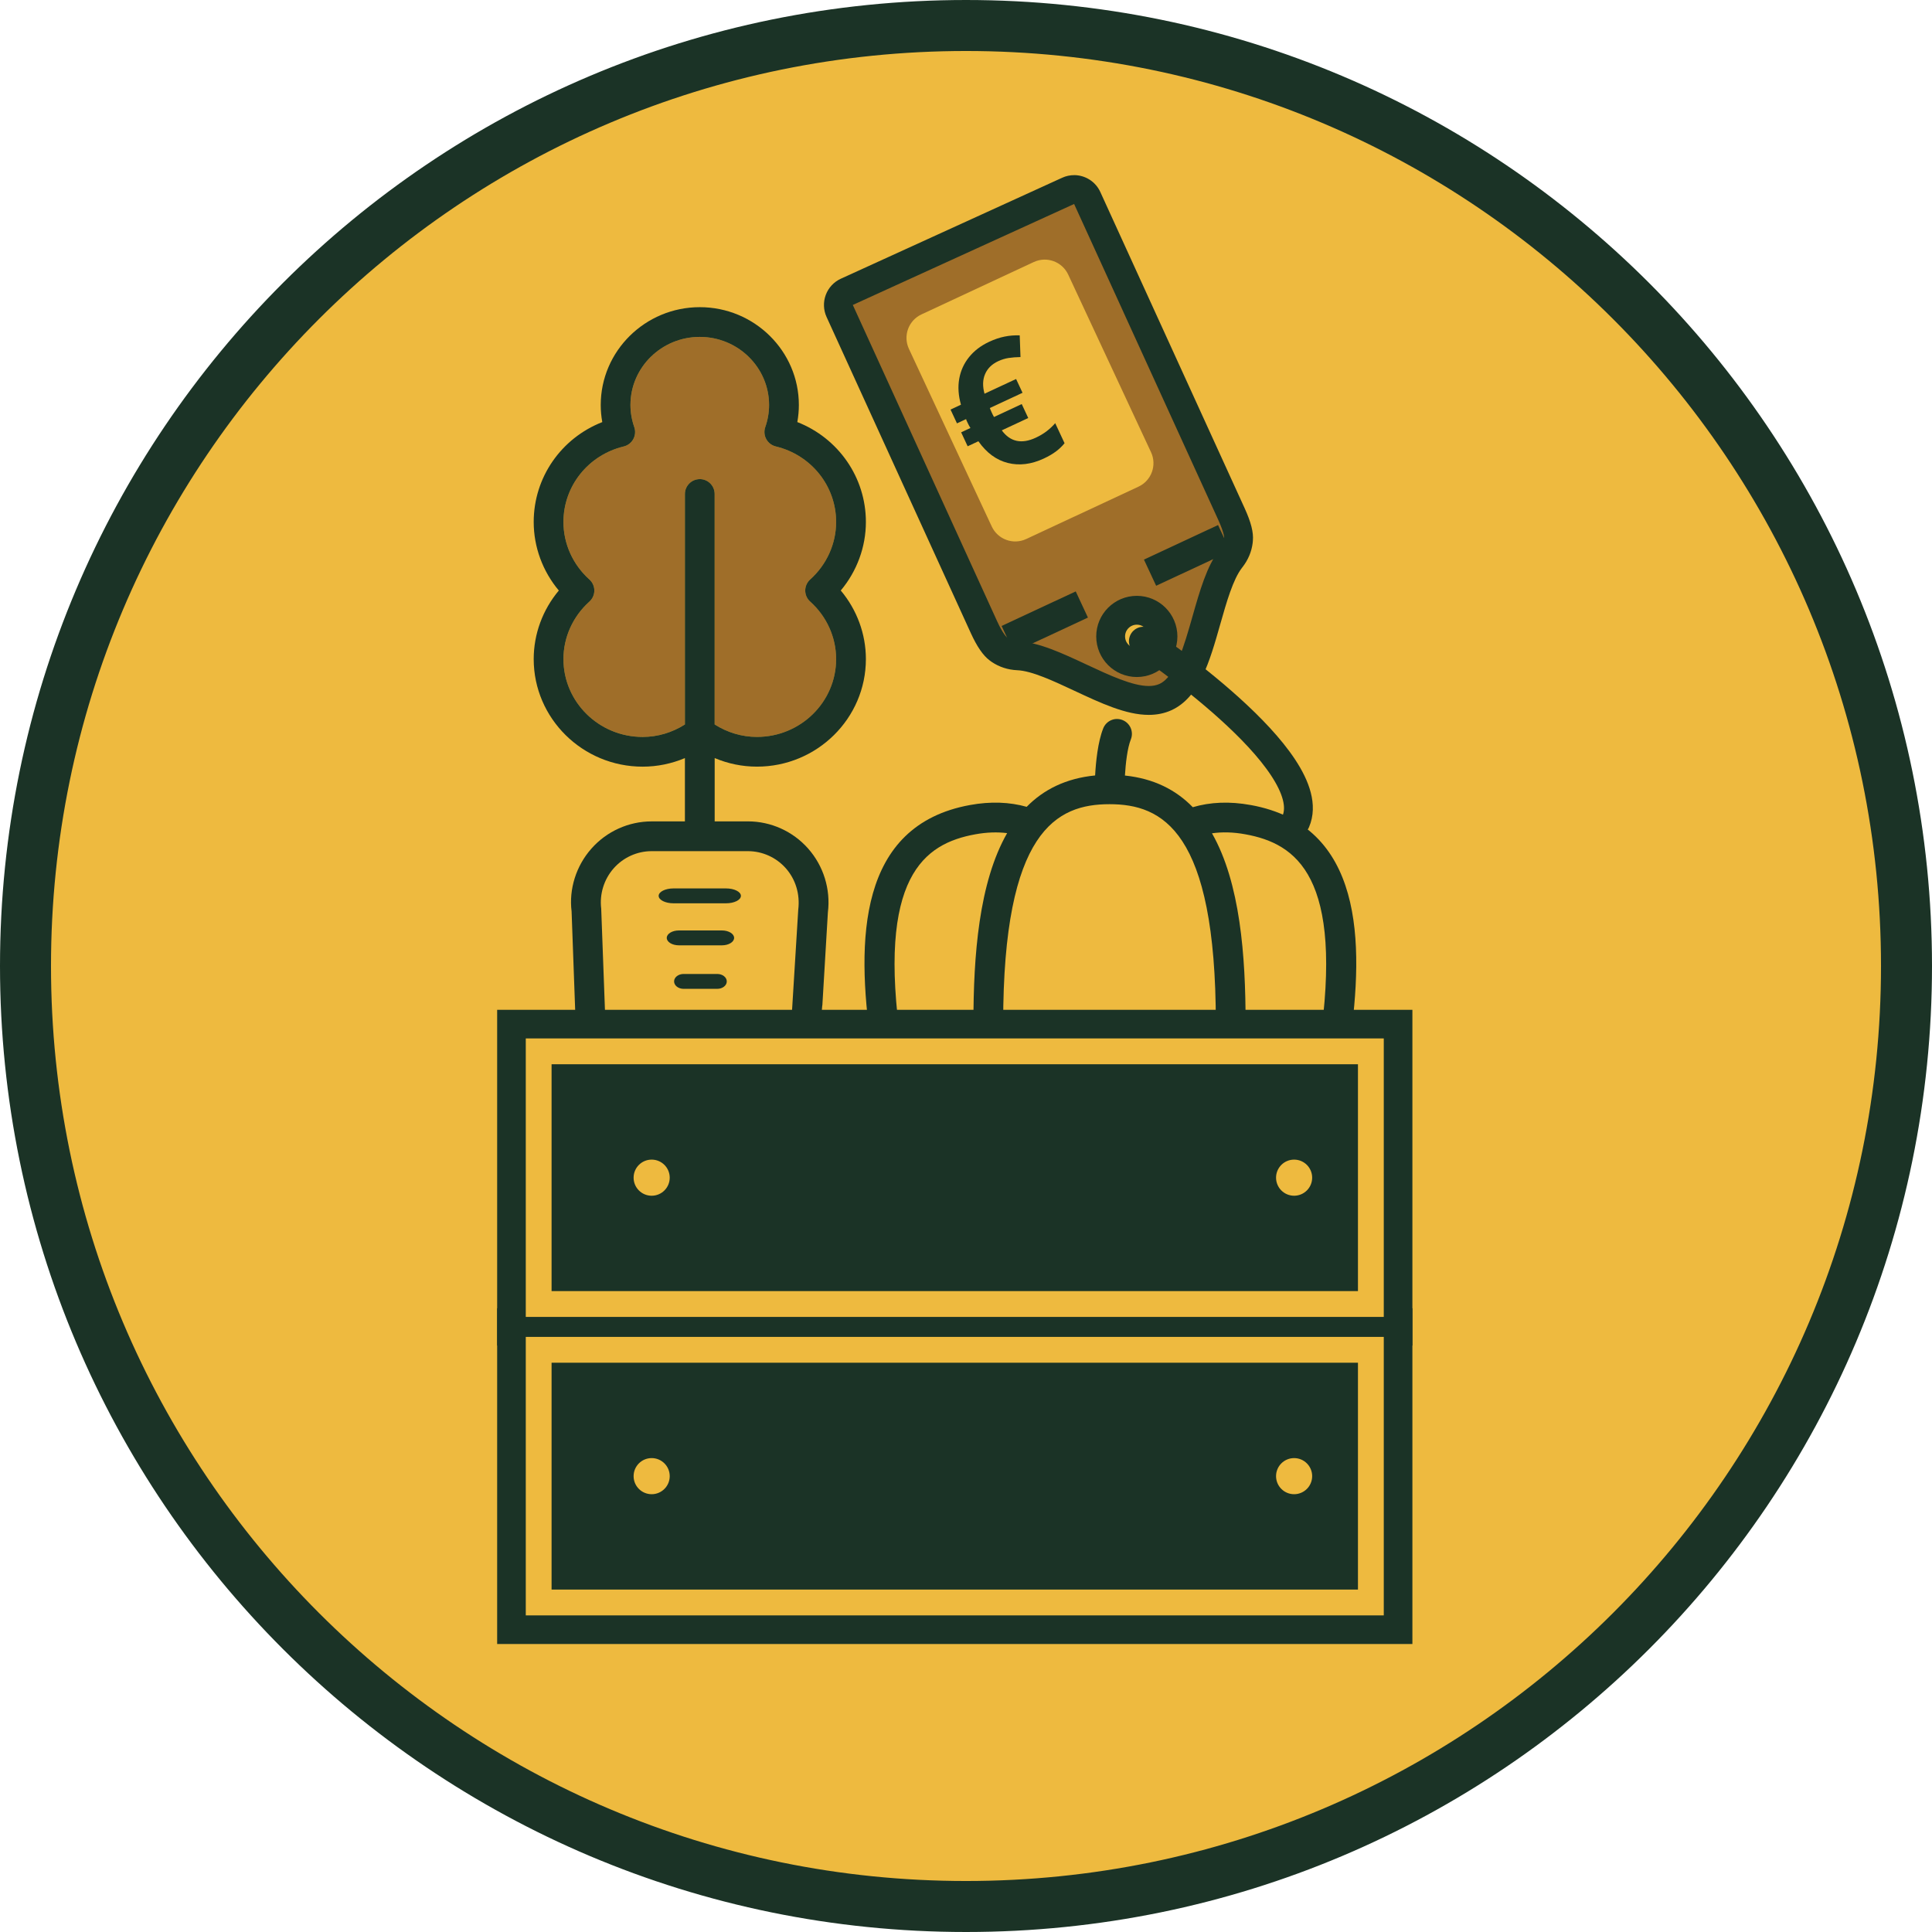
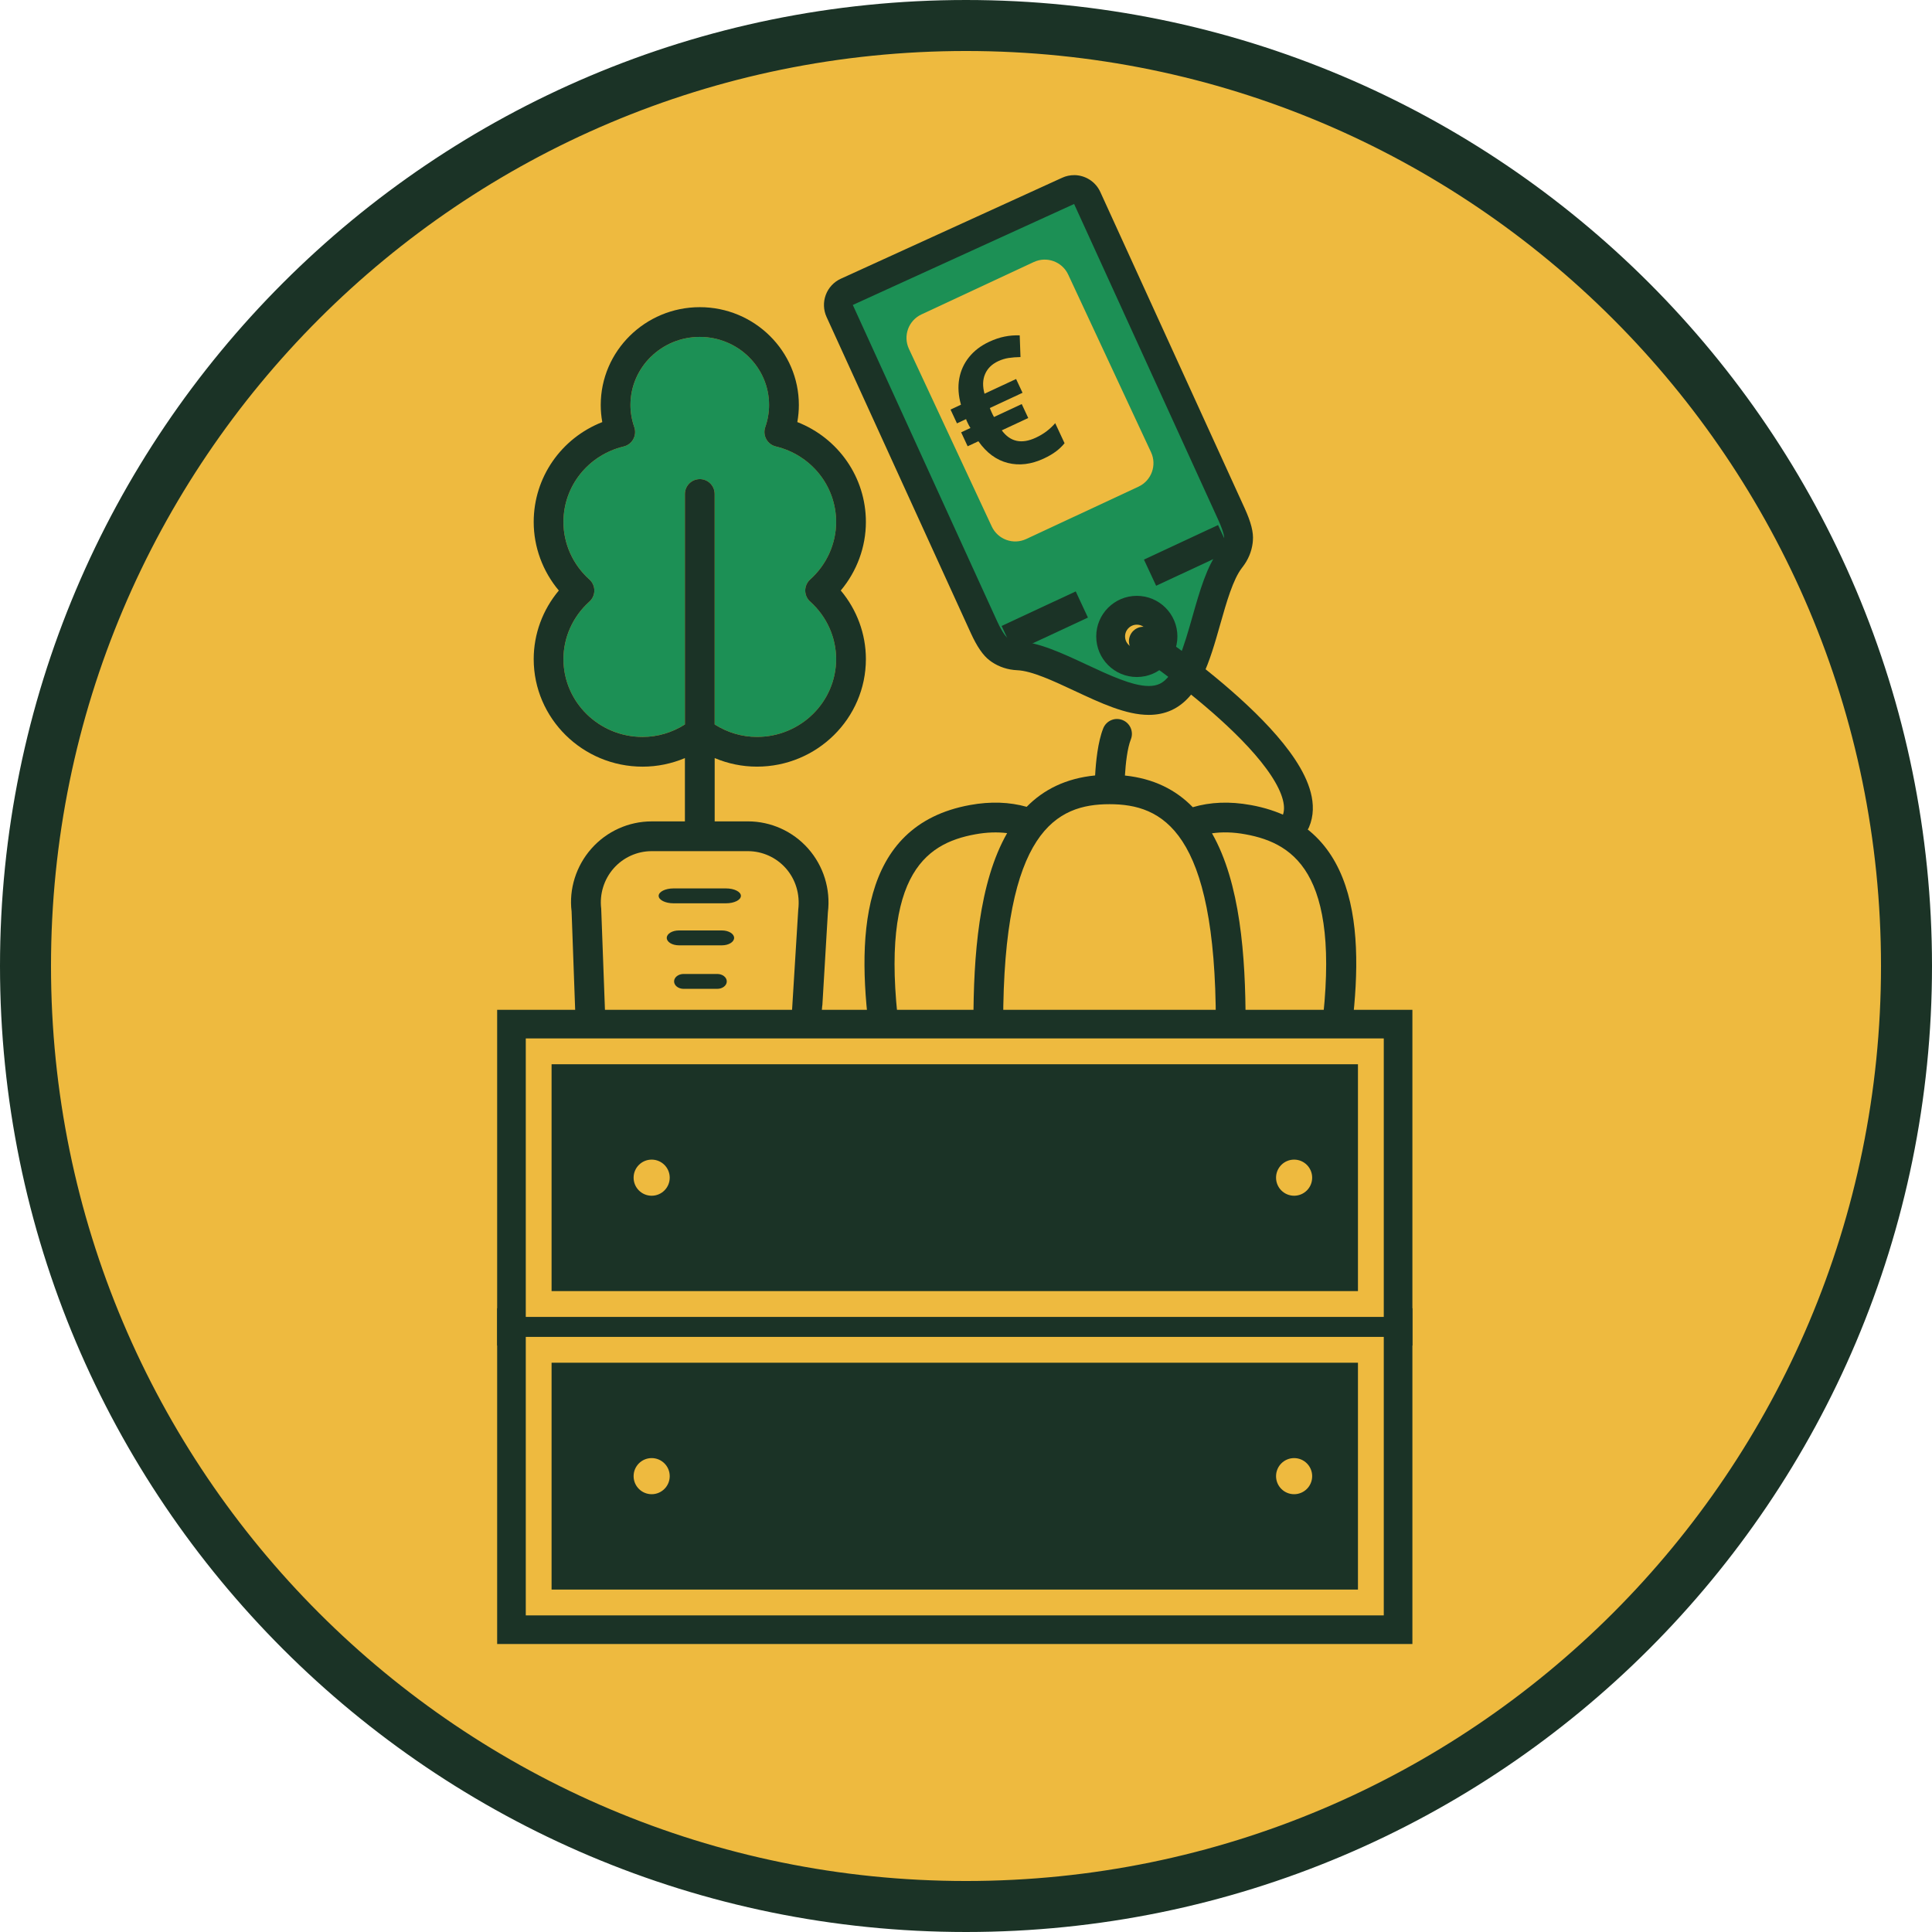
<svg xmlns="http://www.w3.org/2000/svg" width="924.4" height="924.4" id="Layer_1" data-name="Layer 1" viewBox="0 0 924.4 924.4">
  <defs>
    <style>
      .cls-1 {
        stroke-linecap: round;
        stroke-linejoin: round;
      }

      .cls-1, .cls-2 {
        fill: none;
      }

      .cls-1, .cls-2, .cls-3, .cls-4, .cls-5 {
        stroke: #1B3326;
      }

      .cls-1, .cls-4 {
        stroke-width: 13.8px;
      }

      .cls-6 {
        font-family: Vicky-Black, Vicky;
        font-size: 84.59px;
        font-weight: 800;
      }

      .cls-6, .cls-7 {
        fill: #1B3326;
      }

      .cls-2 {
        stroke-width: 13.81px;
      }

      .cls-2, .cls-3, .cls-4, .cls-5 {
        stroke-miterlimit: 10;
      }

      .cls-8 {
-         fill: #9F6E29;
+         fill: #1c9055;
      }

      .cls-9, .cls-3, .cls-4, .cls-5 {
        fill: #eeba3f;
      }

      .cls-3 {
        stroke-width: 27.39px;
      }

      .cls-5 {
        stroke-width: 24.4px;
      }
    </style>
  </defs>
  <path class="cls-5" d="M912.2,462.2c0,248.53-201.47,450-449.99,450S12.2,710.73,12.2,462.2,213.68,12.2,462.21,12.2s449.99,201.47,449.99,450Z" />
  <g>
    <g>
      <g>
        <g>
          <path class="cls-8" d="M549.66,335.14c-9.38,0-20.74-5.32-32.77-10.94-10.6-4.95-21.55-10.08-29.89-10.42-3.12-.13-6.08-1.08-8.58-2.77-.07-.05-.72-.52-.72-.52-1.53-1.15-3.9-3.83-6.92-10.45l-69.02-151.26c-.76-1.67-.83-3.56-.19-5.28.64-1.72,1.94-3.11,3.6-3.87l105.89-48.31c.93-.42,1.9-.62,2.86-.62,2.62,0,5.12,1.5,6.28,4.04l69.02,151.25c2.5,5.48,3.6,9.43,3.37,12.08,0,0-.07.81-.08.89-.36,2.91-1.55,5.72-3.45,8.13,0,0-.21.28-.25.34-5.1,6.54-8.38,18.06-11.55,29.21-4.69,16.51-9.12,32.09-19.66,36.9-2.32,1.06-5,1.6-7.95,1.6h0Z" />
          <path class="cls-7" d="M513.93,97.61l12.5,27.38,11.16,24.46s0,.02,0,.02h0s4.56,9.99,4.56,9.99l.6,1.31,40.2,88.09c3.01,6.61,2.77,8.61,2.77,8.61l-.06.65c-.21,1.67-.91,3.32-2.09,4.79l-.2.27c-5.93,7.61-9.34,19.6-12.75,31.58-4.12,14.5-8.25,29.01-15.88,32.49-1.48.67-3.19.98-5.08.98-7.84,0-18.85-5.15-29.85-10.29-11.4-5.33-22.81-10.66-32.53-11.07-1.87-.08-3.59-.64-5-1.59l-.52-.38s-1.78-1.33-4.7-7.73l-69.02-151.26,105.89-48.31M513.92,83.8c-1.92,0-3.86.4-5.72,1.25l-105.89,48.31c-3.33,1.52-5.92,4.3-7.2,7.73-1.28,3.43-1.15,7.23.37,10.56l69.02,151.26c2.95,6.46,5.88,10.73,8.98,13.05.05.04.11.08.16.12l.52.38c.13.09.26.19.39.28,3.56,2.4,7.76,3.76,12.17,3.94,6.94.29,17.26,5.11,27.24,9.78,12.74,5.96,24.78,11.59,35.69,11.59,3.94,0,7.58-.75,10.81-2.22,13.45-6.14,18.3-23.21,23.43-41.28,2.99-10.52,6.09-21.39,10.36-26.87.08-.1.16-.21.24-.32l.07-.09c2.63-3.38,4.29-7.34,4.8-11.46.02-.17.04-.34.05-.52l.05-.59c.36-3.97-.87-8.81-3.96-15.58l-40.2-88.09-.6-1.31-4.52-9.9s-.03-.07-.05-.11l-11.16-24.46-12.5-27.38c-2.32-5.08-7.33-8.08-12.57-8.08h0Z" />
        </g>
        <circle class="cls-4" cx="543.93" cy="304.51" r="12.52" />
        <g>
          <line class="cls-2" x1="585.72" y1="257.47" x2="550.26" y2="274.01" />
          <line class="cls-2" x1="517.62" y1="289.23" x2="482.16" y2="305.76" />
        </g>
        <rect class="cls-9" x="450.76" y="132.34" width="84.09" height="118.58" rx="12.4" ry="12.4" transform="translate(1020.43 157.05) rotate(155)" />
        <text class="cls-6" transform="translate(468.94 232.68) rotate(-25)">
          <tspan x="0" y="0">€</tspan>
        </text>
      </g>
      <path class="cls-1" d="M547.06,306.79s85.53,56.96,72.93,86.24" />
    </g>
    <line class="cls-7" x1="759.09" y1="423.77" x2="759.09" y2="423.78" />
    <g>
      <path class="cls-8" d="M269.59,315.35c0,20.54,16.99,37.24,37.88,37.24,7.26,0,14.16-2.12,20.24-5.96v-110.26c0-3.94,3.19-7.12,7.12-7.12s7.12,3.19,7.12,7.12v110.26c6.08,3.83,12.97,5.96,20.24,5.96,20.88,0,37.88-16.71,37.88-37.24,0-10.42-4.52-20.44-12.41-27.5-1.5-1.35-2.37-3.28-2.37-5.3s.86-3.95,2.37-5.3c7.89-7.07,12.41-17.09,12.41-27.5,0-17.18-11.86-32.04-28.85-36.14-1.96-.47-3.62-1.74-4.58-3.51-.96-1.76-1.13-3.86-.47-5.75,1.21-3.45,1.82-7,1.82-10.56,0-17.97-14.88-32.59-33.16-32.59s-33.16,14.62-33.17,32.59c0,3.54.62,7.1,1.83,10.57.66,1.9.49,3.98-.47,5.75-.96,1.77-2.63,3.04-4.58,3.51-16.98,4.1-28.84,18.96-28.84,36.14,0,10.41,4.53,20.43,12.41,27.5,1.5,1.35,2.37,3.28,2.37,5.3s-.86,3.95-2.37,5.3c-7.89,7.06-12.41,17.08-12.41,27.5Z" />
      <path class="cls-9" d="M376.01,412.2c-4.61-5.22-11.23-8.2-18.16-8.2h-46.04c-6.93,0-13.55,2.99-18.16,8.2-4.67,5.27-6.84,12.32-5.98,19.34l2.65,63.81h88.96l2.67-63.37c.9-7.45-1.28-14.5-5.94-19.77Z" />
      <path class="cls-7" d="M347.38,425.08h-25.11c-3.93,0-7.12,1.59-7.12,3.56s3.19,3.56,7.12,3.56h25.11c3.93,0,7.12-1.59,7.12-3.56s-3.19-3.56-7.12-3.56Z" />
      <path class="cls-7" d="M345.42,445.19h-20.57c-3.22,0-5.83,1.59-5.83,3.56s2.61,3.56,5.83,3.56h20.57c3.22,0,5.83-1.59,5.83-3.56s-2.61-3.56-5.83-3.56Z" />
      <path class="cls-7" d="M343.18,466.01h-16.09c-2.52,0-4.56,1.59-4.56,3.56s2.04,3.56,4.56,3.56h16.09c2.52,0,4.56-1.59,4.56-3.56s-2.04-3.56-4.56-3.56Z" />
      <path class="cls-7" d="M378.24,495.35h14.1c1.02-14.31,1.08-14.38,1.14-14.44l2.64-44.4c1.36-11.05-2.08-22.17-9.45-30.5-7.31-8.27-17.81-13.01-28.82-13.01h-15.9v-30.29c6.36,2.68,13.18,4.1,20.24,4.1,28.73,0,52.11-23.09,52.11-51.47,0-12.01-4.31-23.62-12.02-32.8,7.7-9.19,12.02-20.8,12.02-32.8,0-21.35-13.18-40.1-32.81-47.79.49-2.71.74-5.43.74-8.17,0-25.81-21.27-46.81-47.4-46.81s-47.4,21.01-47.4,46.82c0,2.74.25,5.47.74,8.17-19.64,7.69-32.81,26.44-32.81,47.79,0,12,4.31,23.61,12.02,32.8-7.71,9.18-12.02,20.79-12.02,32.8,0,28.38,23.38,51.47,52.11,51.47,7.06,0,13.88-1.43,20.24-4.1v30.29h-15.91c-11,0-21.51,4.74-28.82,13.01-7.37,8.32-10.81,19.44-9.49,30.05l2.15,59.28h14.26l-2.24-60.56c-.86-7.01,1.32-14.07,5.98-19.34,4.61-5.21,11.23-8.2,18.16-8.2h46.04c6.93,0,13.55,2.99,18.16,8.2,4.66,5.28,6.84,12.32,5.94,19.77l-3.71,60.12ZM334.83,229.25c-3.93,0-7.12,3.18-7.12,7.12v110.27c-6.08,3.83-12.97,5.96-20.24,5.96-20.89,0-37.88-16.71-37.88-37.24,0-10.42,4.52-20.43,12.41-27.5,1.51-1.35,2.37-3.28,2.37-5.3s-.86-3.95-2.37-5.3c-7.88-7.07-12.41-17.08-12.41-27.5,0-17.18,11.86-32.04,28.84-36.14,1.96-.47,3.62-1.74,4.58-3.51.96-1.77,1.13-3.85.47-5.75-1.21-3.47-1.83-7.02-1.83-10.57,0-17.97,14.88-32.59,33.17-32.59s33.16,14.62,33.16,32.59c0,3.56-.61,7.11-1.82,10.56-.67,1.9-.49,3.99.47,5.75.96,1.77,2.63,3.04,4.58,3.51,16.99,4.1,28.85,18.96,28.85,36.14,0,10.41-4.52,20.43-12.41,27.5-1.5,1.36-2.37,3.28-2.37,5.3s.86,3.96,2.37,5.3c7.89,7.06,12.41,17.08,12.41,27.5,0,20.53-17,37.24-37.88,37.24-7.27,0-14.16-2.12-20.24-5.96v-110.27c0-3.93-3.18-7.12-7.11-7.12Z" />
    </g>
    <g>
      <path class="cls-9" d="M481.89,398.73c-4.65-.58-9.66-.45-15.24.57h0c-24.16,4.4-47.01,19.95-35.55,99.82h34.83c-.08-3.1-.18-6.17-.18-9.41,0-32.31,2.6-67.32,16.13-90.97Z" />
      <path class="cls-9" d="M530.87,384.89c-25.16,0-50.88,12.45-50.88,104.81,0,3.25.1,6.31.18,9.41h101.4c.08-3.1.18-6.16.18-9.41,0-92.36-25.72-104.81-50.88-104.81Z" />
      <path class="cls-9" d="M595.91,399.3h0c-5.88-1.07-11.15-1.18-16-.48,13.49,23.65,16.08,58.61,16.08,90.88,0,3.24-.1,6.31-.18,9.41h35.66c11.46-79.86-11.4-95.42-35.56-99.82Z" />
      <path class="cls-7" d="M598.46,385.19c-10.15-1.86-19.43-1.43-27.75,1.03-8.05-8.3-18.67-13.71-32.47-15.15.35-5.75,1.15-13.09,2.83-17.29,1.46-3.65-.31-7.79-3.96-9.25-3.66-1.48-7.8.31-9.25,3.96-2.58,6.45-3.53,16.09-3.88,22.54-13.92,1.36-24.63,6.73-32.75,15.01-8.16-2.3-17.23-2.67-27.13-.86-53.55,9.75-54.45,64.58-47.33,114.39.19.21.39.41.58.62h13.89s0,0,0-.01c-11.88-80.94,11.12-96.57,35.4-100.99h0c5.58-1.01,10.6-1.14,15.24-.57-13.53,23.65-16.13,58.66-16.13,90.97,0,3.65.12,7.1.2,10.6h14.23c-.08-3.5-.2-6.94-.2-10.6,0-92.36,25.72-104.81,50.88-104.81h0c25.16,0,50.88,12.45,50.88,104.81,0,3.66-.11,7.1-.2,10.6h14.24c.08-3.51.2-6.95.2-10.6,0-32.27-2.59-67.23-16.08-90.88,4.85-.7,10.12-.6,16,.48h0c24.28,4.42,47.28,20.06,35.41,101h14.39c7.21-49.97,6.53-105.22-47.25-115.01Z" />
    </g>
    <g>
      <path class="cls-3" d="M251.57,496.86v133.25h410.52v-133.25H251.57ZM649.74,617.75h-385.83v-108.54h385.83v108.54Z" />
      <path class="cls-3" d="M251.57,772.91h410.52v-133.25H251.57v133.25ZM263.91,652.02h385.83v108.54h-385.83v-108.54Z" />
    </g>
    <g>
      <rect class="cls-7" x="257.74" y="503.03" width="398.18" height="120.9" />
      <path class="cls-9" d="M662.09,630.1H251.57v-133.25h410.52v133.25ZM263.91,617.75h385.83v-108.54h-385.83v108.54Z" />
    </g>
    <g>
      <rect class="cls-7" x="257.74" y="645.84" width="398.18" height="120.9" />
      <path class="cls-9" d="M662.09,772.91H251.57v-133.25h410.52v133.25ZM263.91,760.56h385.83v-108.54h-385.83v108.54Z" />
    </g>
    <circle class="cls-9" cx="619.19" cy="563.48" r="8.64" />
    <circle class="cls-9" cx="311.8" cy="563.48" r="8.64" />
    <circle class="cls-9" cx="311.8" cy="706.29" r="8.64" />
    <circle class="cls-9" cx="619.19" cy="706.29" r="8.64" />
  </g>
</svg>
